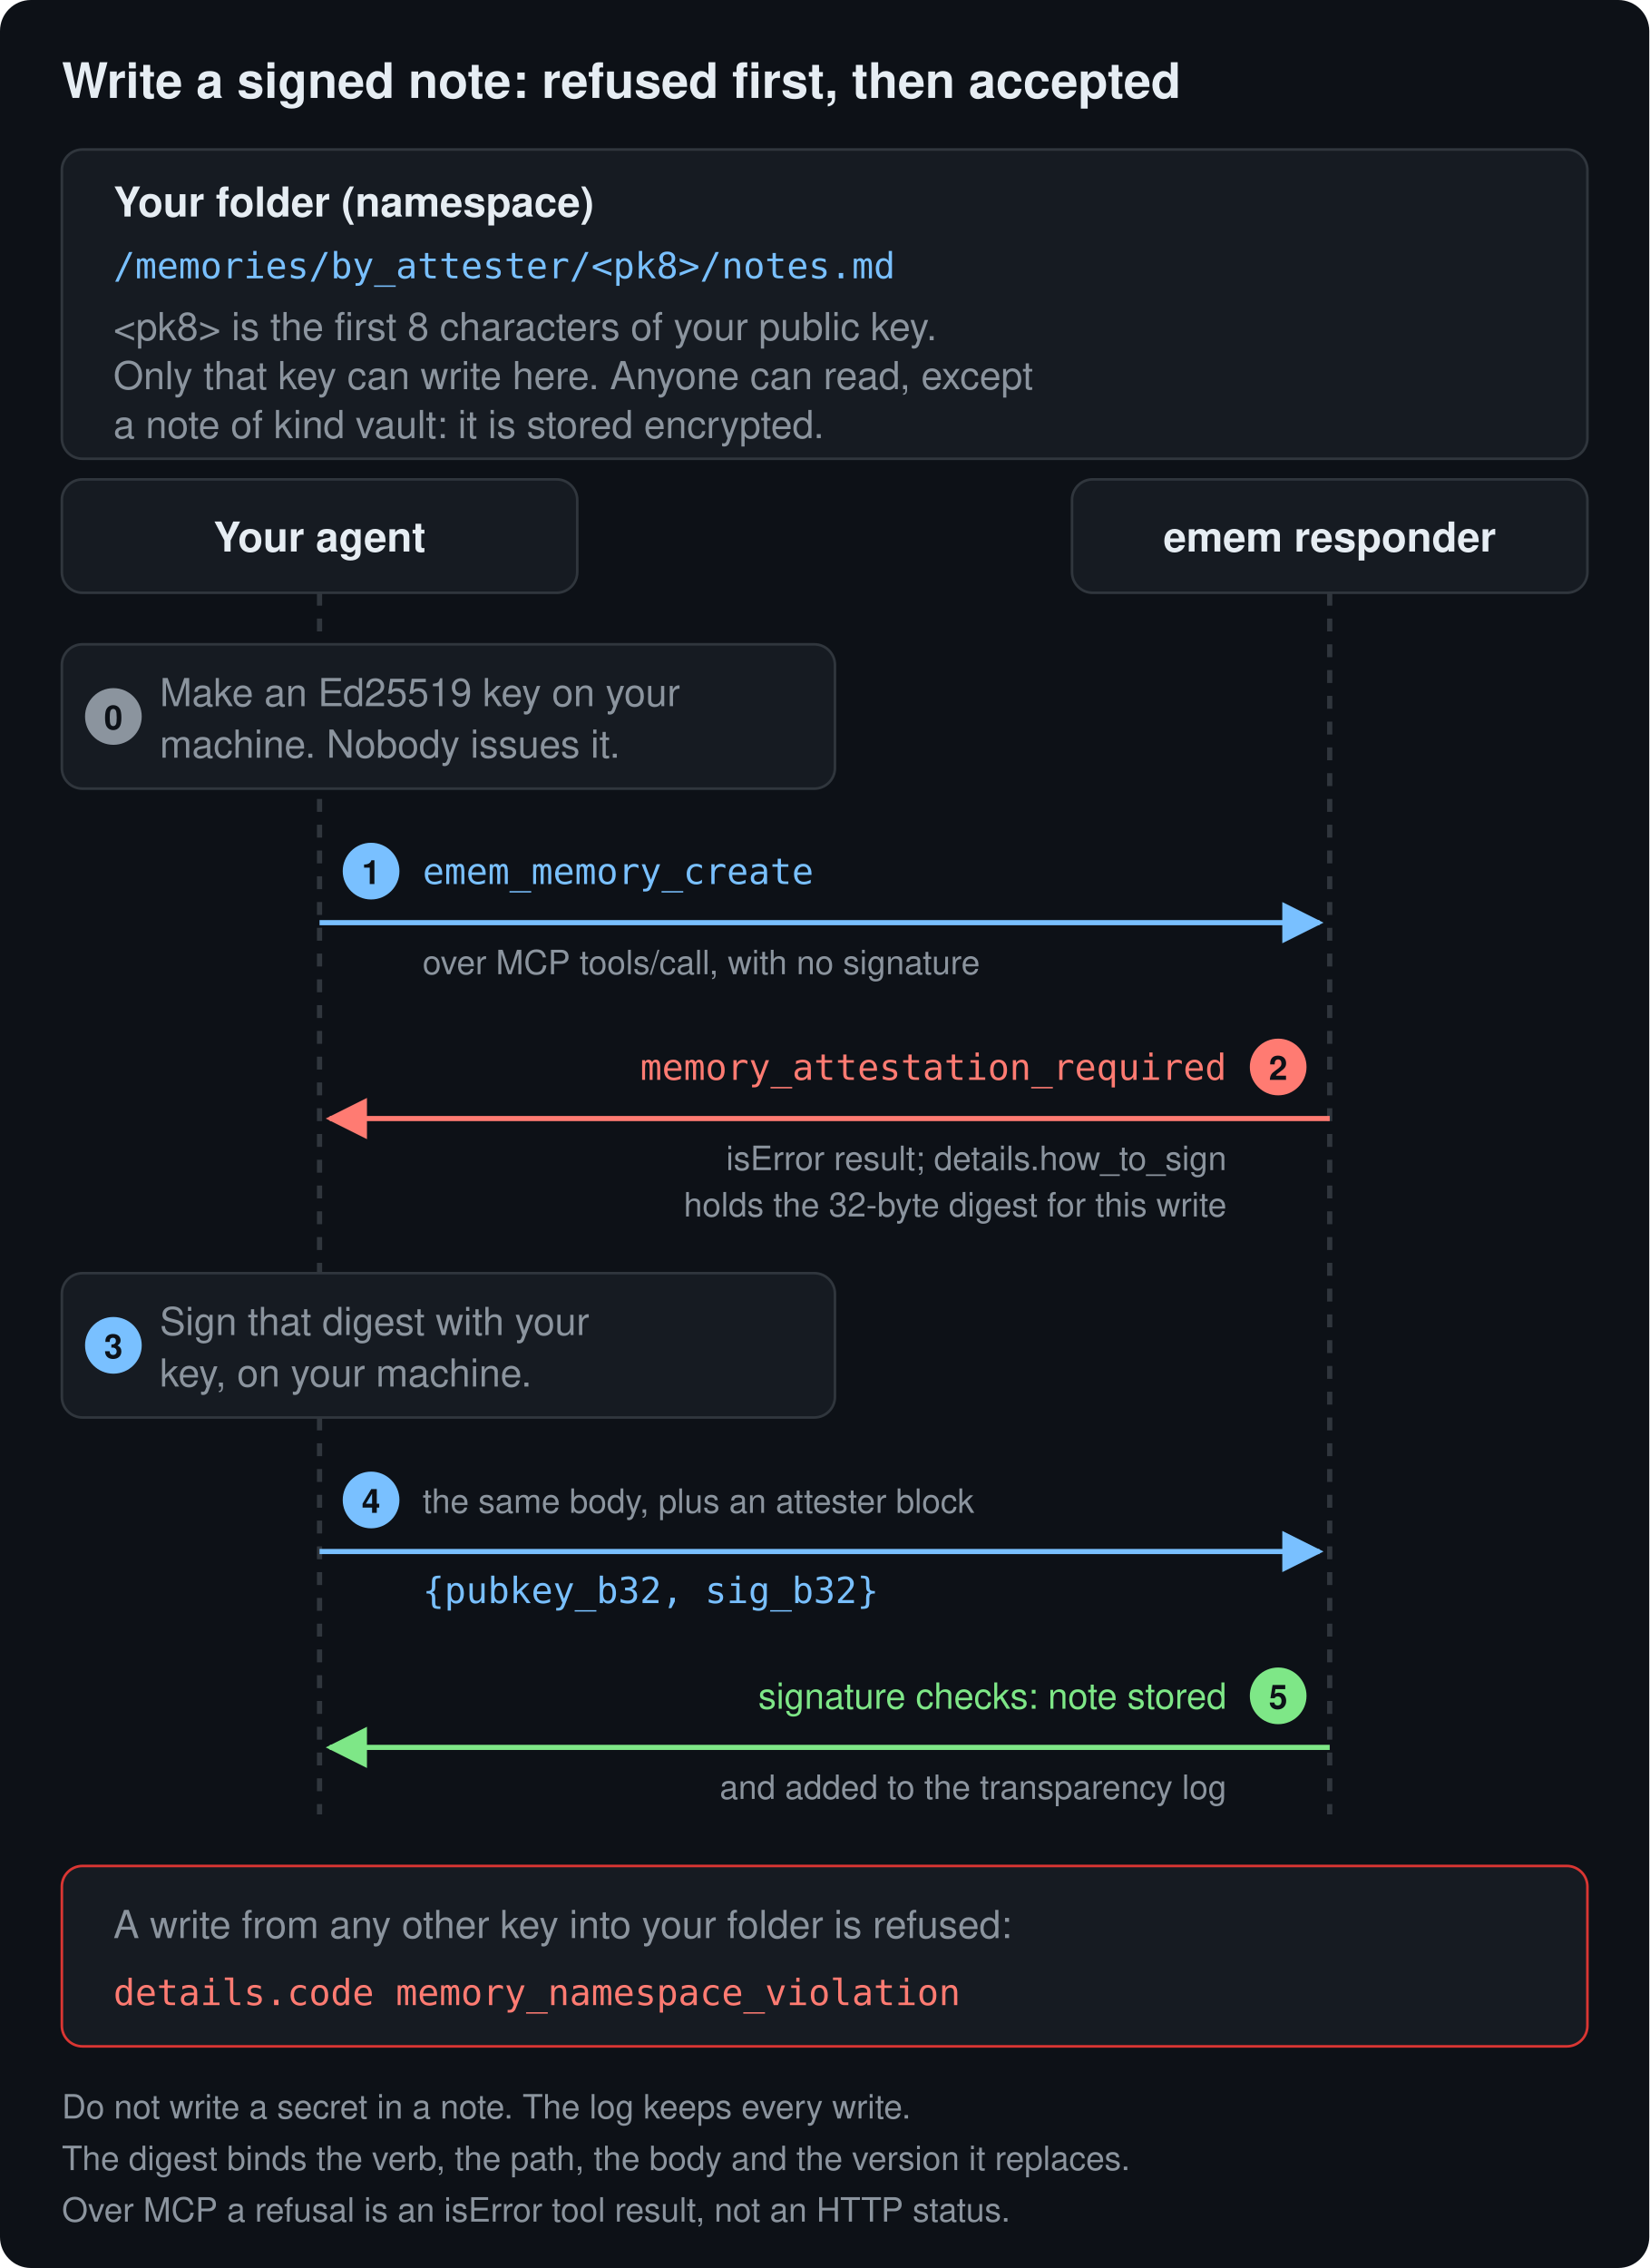
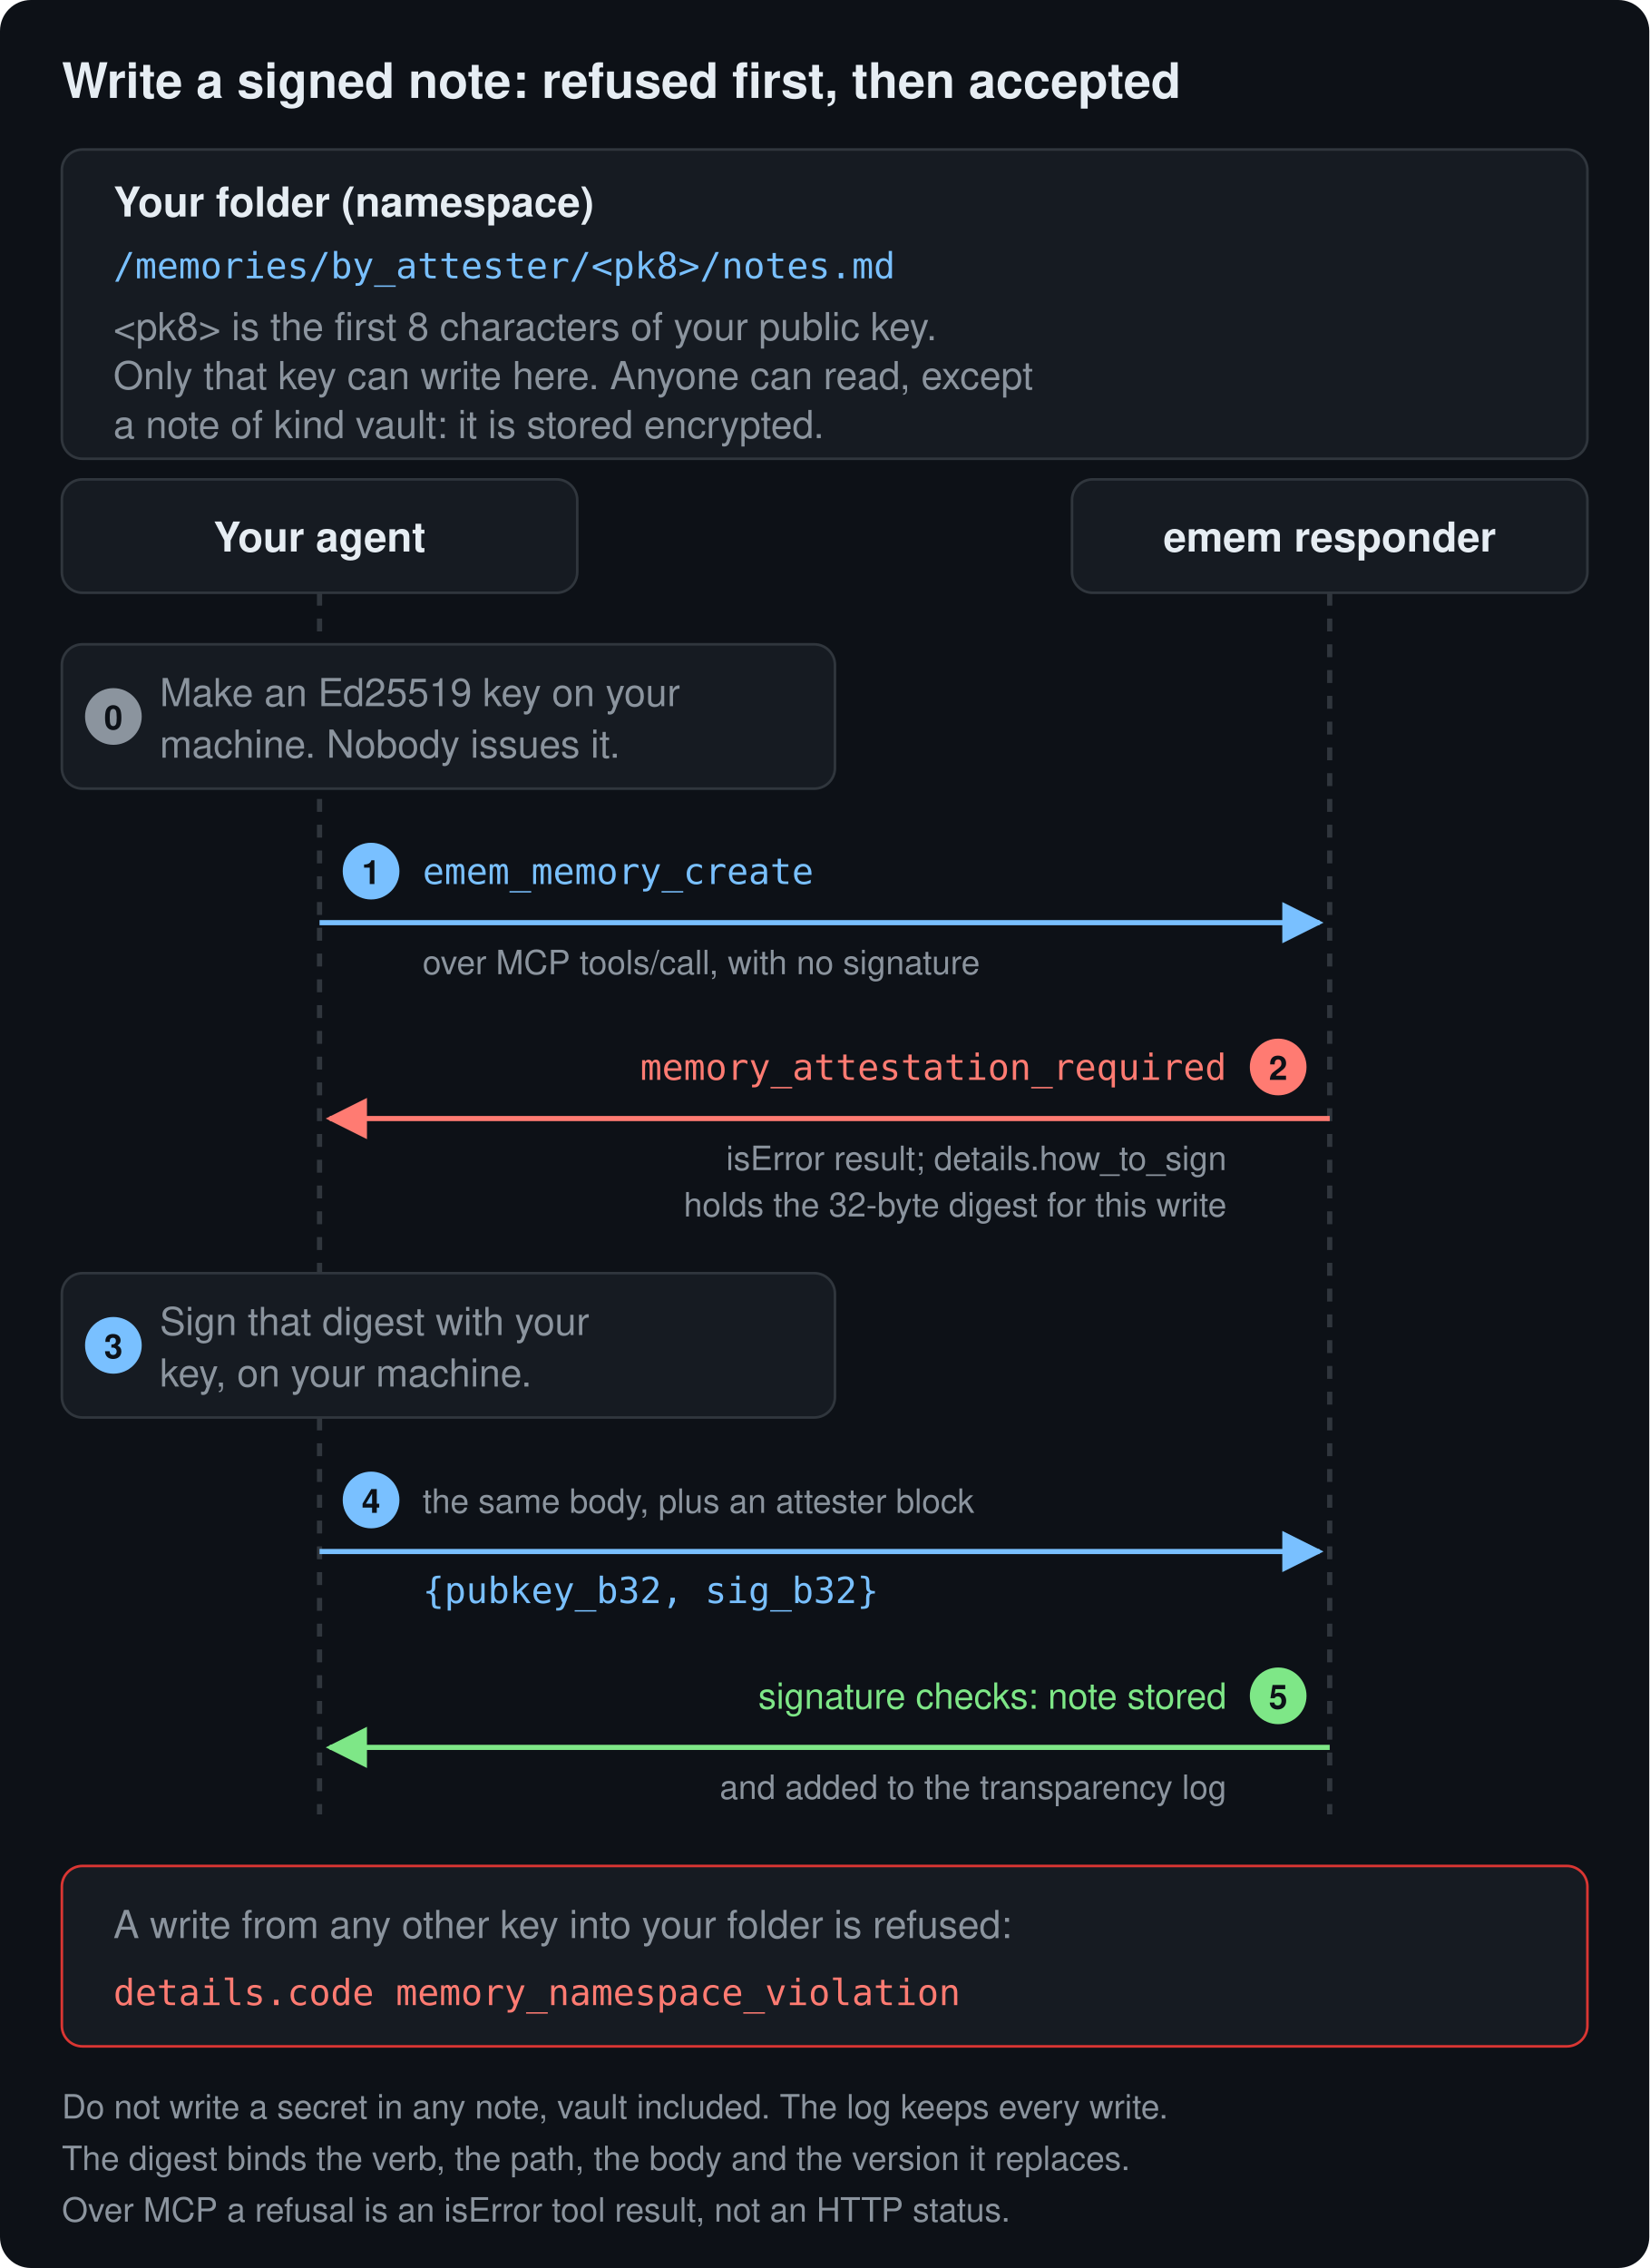
<svg xmlns="http://www.w3.org/2000/svg" viewBox="0 0 640 880" width="640" height="880" role="img" aria-labelledby="t d">
  <defs>
    <marker id="ag" viewBox="0 0 10 10" refX="9" refY="5" markerWidth="8" markerHeight="8" orient="auto">
      <path d="M0 0 L10 5 L0 10 z" fill="#79c0ff" />
    </marker>
    <marker id="ar" viewBox="0 0 10 10" refX="9" refY="5" markerWidth="8" markerHeight="8" orient="auto">
      <path d="M0 0 L10 5 L0 10 z" fill="#ff7b72" />
    </marker>
    <marker id="ak" viewBox="0 0 10 10" refX="9" refY="5" markerWidth="8" markerHeight="8" orient="auto">
      <path d="M0 0 L10 5 L0 10 z" fill="#7ee787" />
    </marker>
  </defs>
  <style>
    .sans { font-family: system-ui, -apple-system, "Segoe UI", Helvetica, Arial, sans-serif; }
    .mono { font-family: ui-monospace, SFMono-Regular, Menlo, Consolas, "DejaVu Sans Mono", monospace; }
    .h { font-size: 19px; font-weight: 600; fill: #e6edf3; }
    .term { font-size: 16px; font-weight: 600; fill: #e6edf3; }
    .ex { font-size: 14px; fill: #79c0ff; }
    .bad { font-size: 14px; fill: #ff7b72; }
    .ok { font-size: 14px; fill: #7ee787; }
    .txt { font-size: 15px; fill: #8b949e; }
    .small { font-size: 13px; fill: #8b949e; }
    .num { font-size: 13px; font-weight: 600; fill: #0d1117; }
    .box { fill: #161b22; stroke: #30363d; stroke-width: 1; }
    .life { stroke: #30363d; stroke-width: 2; stroke-dasharray: 5 5; }
  </style>
  <rect x="0" y="0" width="640" height="880" rx="12" fill="#0d1117" />
  <text class="sans h" x="24" y="38">Write a signed note: refused first, then accepted</text>
  <rect class="box" x="24" y="58" width="592" height="120" rx="8" />
  <text class="sans term" x="44" y="84">Your folder (namespace)</text>
  <text class="mono ex" x="44" y="108">/memories/by_attester/&lt;pk8&gt;/notes.md</text>
  <text class="sans txt" x="44" y="132">&lt;pk8&gt; is the first 8 characters of your public key.</text>
  <text class="sans txt" x="44" y="151">Only that key can write here. Anyone can read, except</text>
  <text class="sans txt" x="44" y="170">a note of kind vault: it is stored encrypted.</text>
  <rect class="box" x="24" y="186" width="200" height="44" rx="8" />
  <text class="sans term" x="124" y="214" text-anchor="middle">Your agent</text>
  <rect class="box" x="416" y="186" width="200" height="44" rx="8" />
  <text class="sans term" x="516" y="214" text-anchor="middle">emem responder</text>
  <line class="life" x1="124" y1="230" x2="124" y2="704" />
  <line class="life" x1="516" y1="230" x2="516" y2="704" />
  <rect class="box" x="24" y="250" width="300" height="56" rx="8" />
  <circle cx="44" cy="278" r="11" fill="#8b949e" />
  <text class="sans num" x="44" y="283" text-anchor="middle">0</text>
  <text class="sans txt" x="62" y="274">Make an Ed25519 key on your</text>
  <text class="sans txt" x="62" y="294">machine. Nobody issues it.</text>
  <circle cx="144" cy="338" r="11" fill="#79c0ff" />
  <text class="sans num" x="144" y="343" text-anchor="middle">1</text>
  <text class="mono ex" x="164" y="343">emem_memory_create</text>
  <line x1="124" y1="358" x2="512" y2="358" stroke="#79c0ff" stroke-width="2" marker-end="url(#ag)" />
  <text class="sans small" x="164" y="378">over MCP tools/call, with no signature</text>
  <circle cx="496" cy="414" r="11" fill="#ff7b72" />
  <text class="sans num" x="496" y="419" text-anchor="middle">2</text>
  <text class="mono bad" x="476" y="419" text-anchor="end">memory_attestation_required</text>
  <line x1="516" y1="434" x2="128" y2="434" stroke="#ff7b72" stroke-width="2" marker-end="url(#ar)" />
  <text class="sans small" x="476" y="454" text-anchor="end">isError result; details.how_to_sign</text>
  <text class="sans small" x="476" y="472" text-anchor="end">holds the 32-byte digest for this write</text>
  <rect class="box" x="24" y="494" width="300" height="56" rx="8" />
  <circle cx="44" cy="522" r="11" fill="#79c0ff" />
  <text class="sans num" x="44" y="527" text-anchor="middle">3</text>
  <text class="sans txt" x="62" y="518">Sign that digest with your</text>
  <text class="sans txt" x="62" y="538">key, on your machine.</text>
  <circle cx="144" cy="582" r="11" fill="#79c0ff" />
  <text class="sans num" x="144" y="587" text-anchor="middle">4</text>
  <text class="sans small" x="164" y="587">the same body, plus an attester block</text>
  <line x1="124" y1="602" x2="512" y2="602" stroke="#79c0ff" stroke-width="2" marker-end="url(#ag)" />
  <text class="mono ex" x="164" y="622">{pubkey_b32, sig_b32}</text>
  <circle cx="496" cy="658" r="11" fill="#7ee787" />
  <text class="sans num" x="496" y="663" text-anchor="middle">5</text>
  <text class="sans ok" x="476" y="663" text-anchor="end">signature checks: note stored</text>
  <line x1="516" y1="678" x2="128" y2="678" stroke="#7ee787" stroke-width="2" marker-end="url(#ak)" />
  <text class="sans small" x="476" y="698" text-anchor="end">and added to the transparency log</text>
  <rect class="box" x="24" y="724" width="592" height="70" rx="8" style="stroke:#da3633" />
  <text class="sans txt" x="44" y="752">A write from any other key into your folder is refused:</text>
  <text class="mono bad" x="44" y="778">details.code memory_namespace_violation</text>
-   <text class="sans small" x="24" y="822">Do not write a secret in a note. The log keeps every write.</text>
+   <text class="sans small" x="24" y="822">Do not write a secret in any note, vault included. The log keeps every write.</text>
  <text class="sans small" x="24" y="842">The digest binds the verb, the path, the body and the version it replaces.</text>
  <text class="sans small" x="24" y="862">Over MCP a refusal is an isError tool result, not an HTTP status.</text>
</svg>
